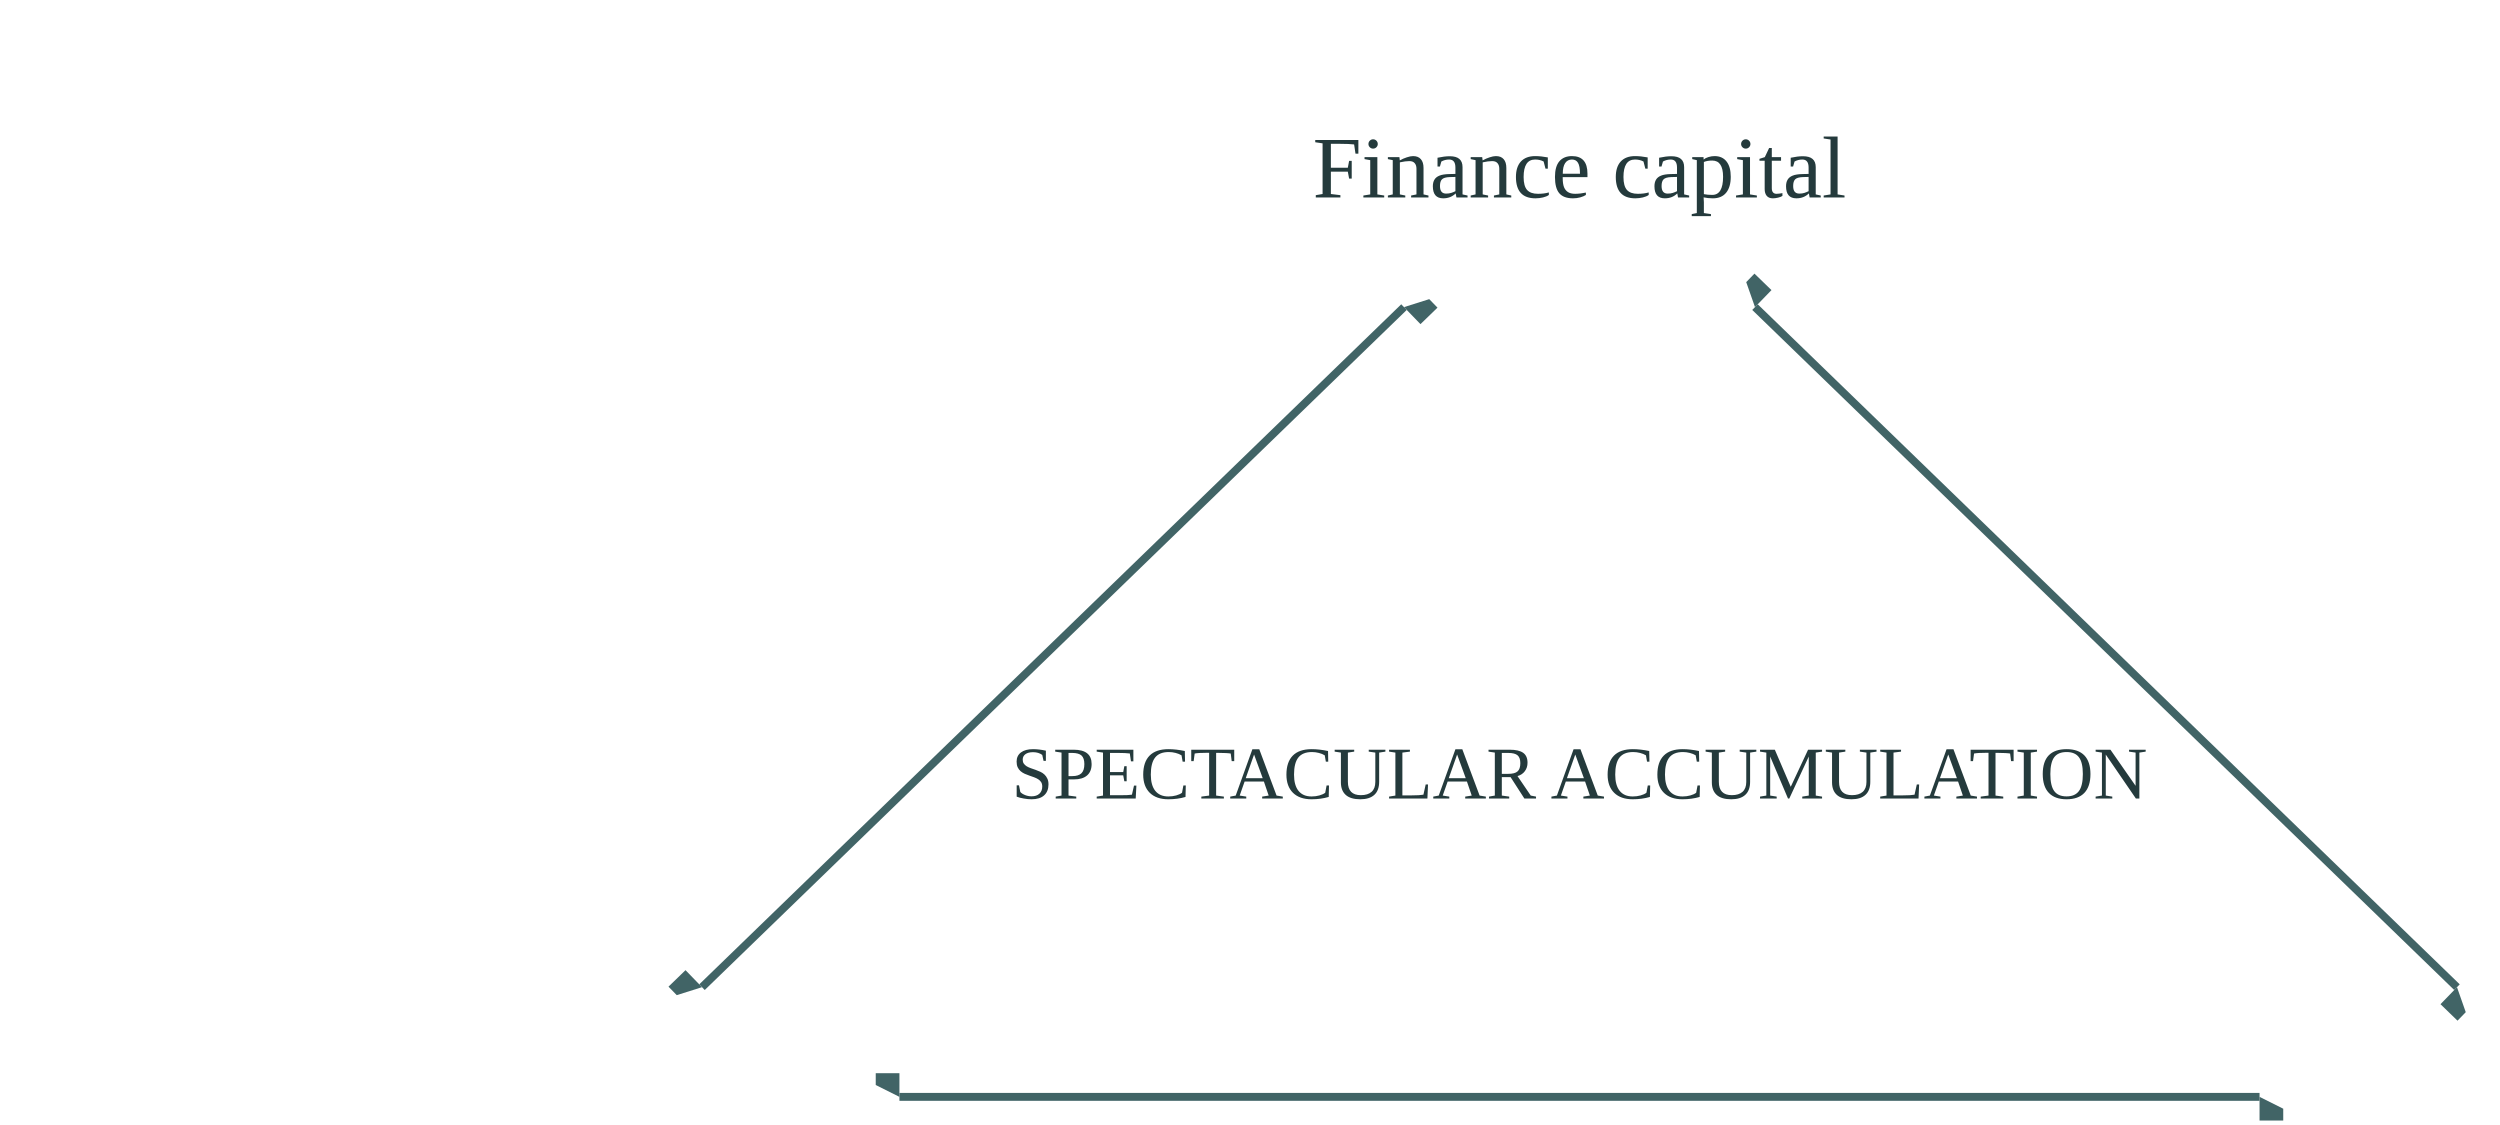
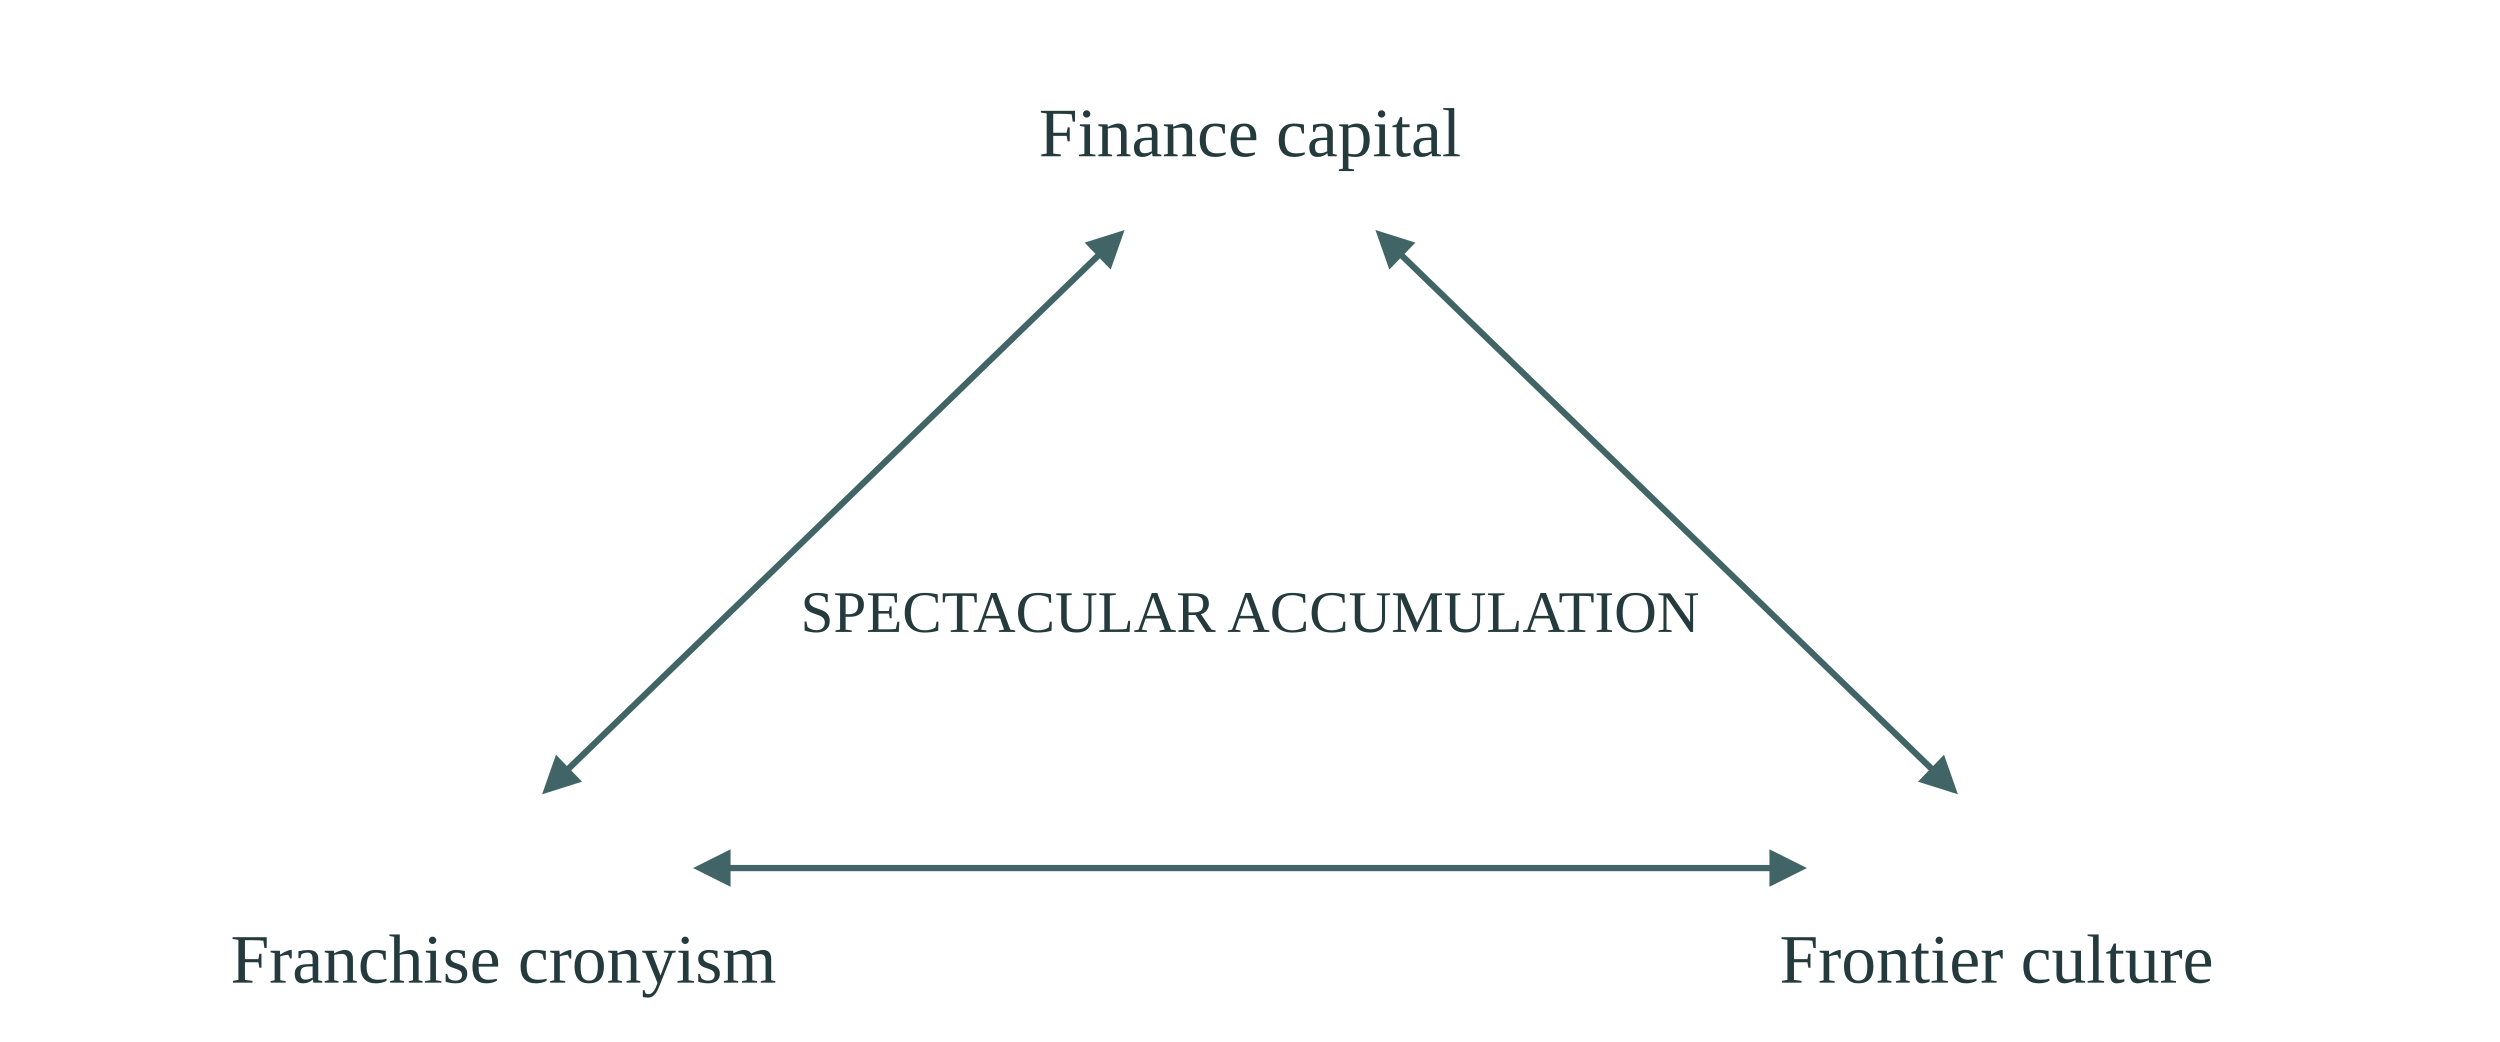
- <svg xmlns="http://www.w3.org/2000/svg" aria-label="三节点互有双向箭头，中心为奇观式积累。" role="img" viewbox="0 0 720 300">
+ <svg xmlns="http://www.w3.org/2000/svg" aria-label="三节点互有双向箭头，中心为奇观式积累。" role="img" viewBox="0 0 720 300">
  <defs>
-     <marker id="arrow-en" markerheight="6" markerwidth="6" orient="auto-start-reverse" refx="5" refy="5" viewbox="0 0 10 10">
+     <marker id="arrow-en" markerHeight="6" markerWidth="6" orient="auto-start-reverse" refX="5" refY="5" viewBox="0 0 10 10">
      <path d="M 0 0 L 10 5 L 0 10 z" fill="#416466" />
    </marker>
  </defs>
  <g marker-end="url(#arrow-en)" marker-start="url(#arrow-en)" stroke="#416466" stroke-width="1.8">
    <path d="M 320 70 L 160 225" />
    <path d="M 400 70 L 560 225" />
    <path d="M 205 250 L 515 250" />
  </g>
  <g fill="#243a3c" font-size="20" text-anchor="middle">
    <text x="360" y="45">Finance capital</text>
    <text x="145" y="283">Franchise cronyism</text>
    <text x="575" y="283">Frontier culture</text>
    <text font-size="17" x="360" y="182">SPECTACULAR ACCUMULATION</text>
  </g>
</svg>
